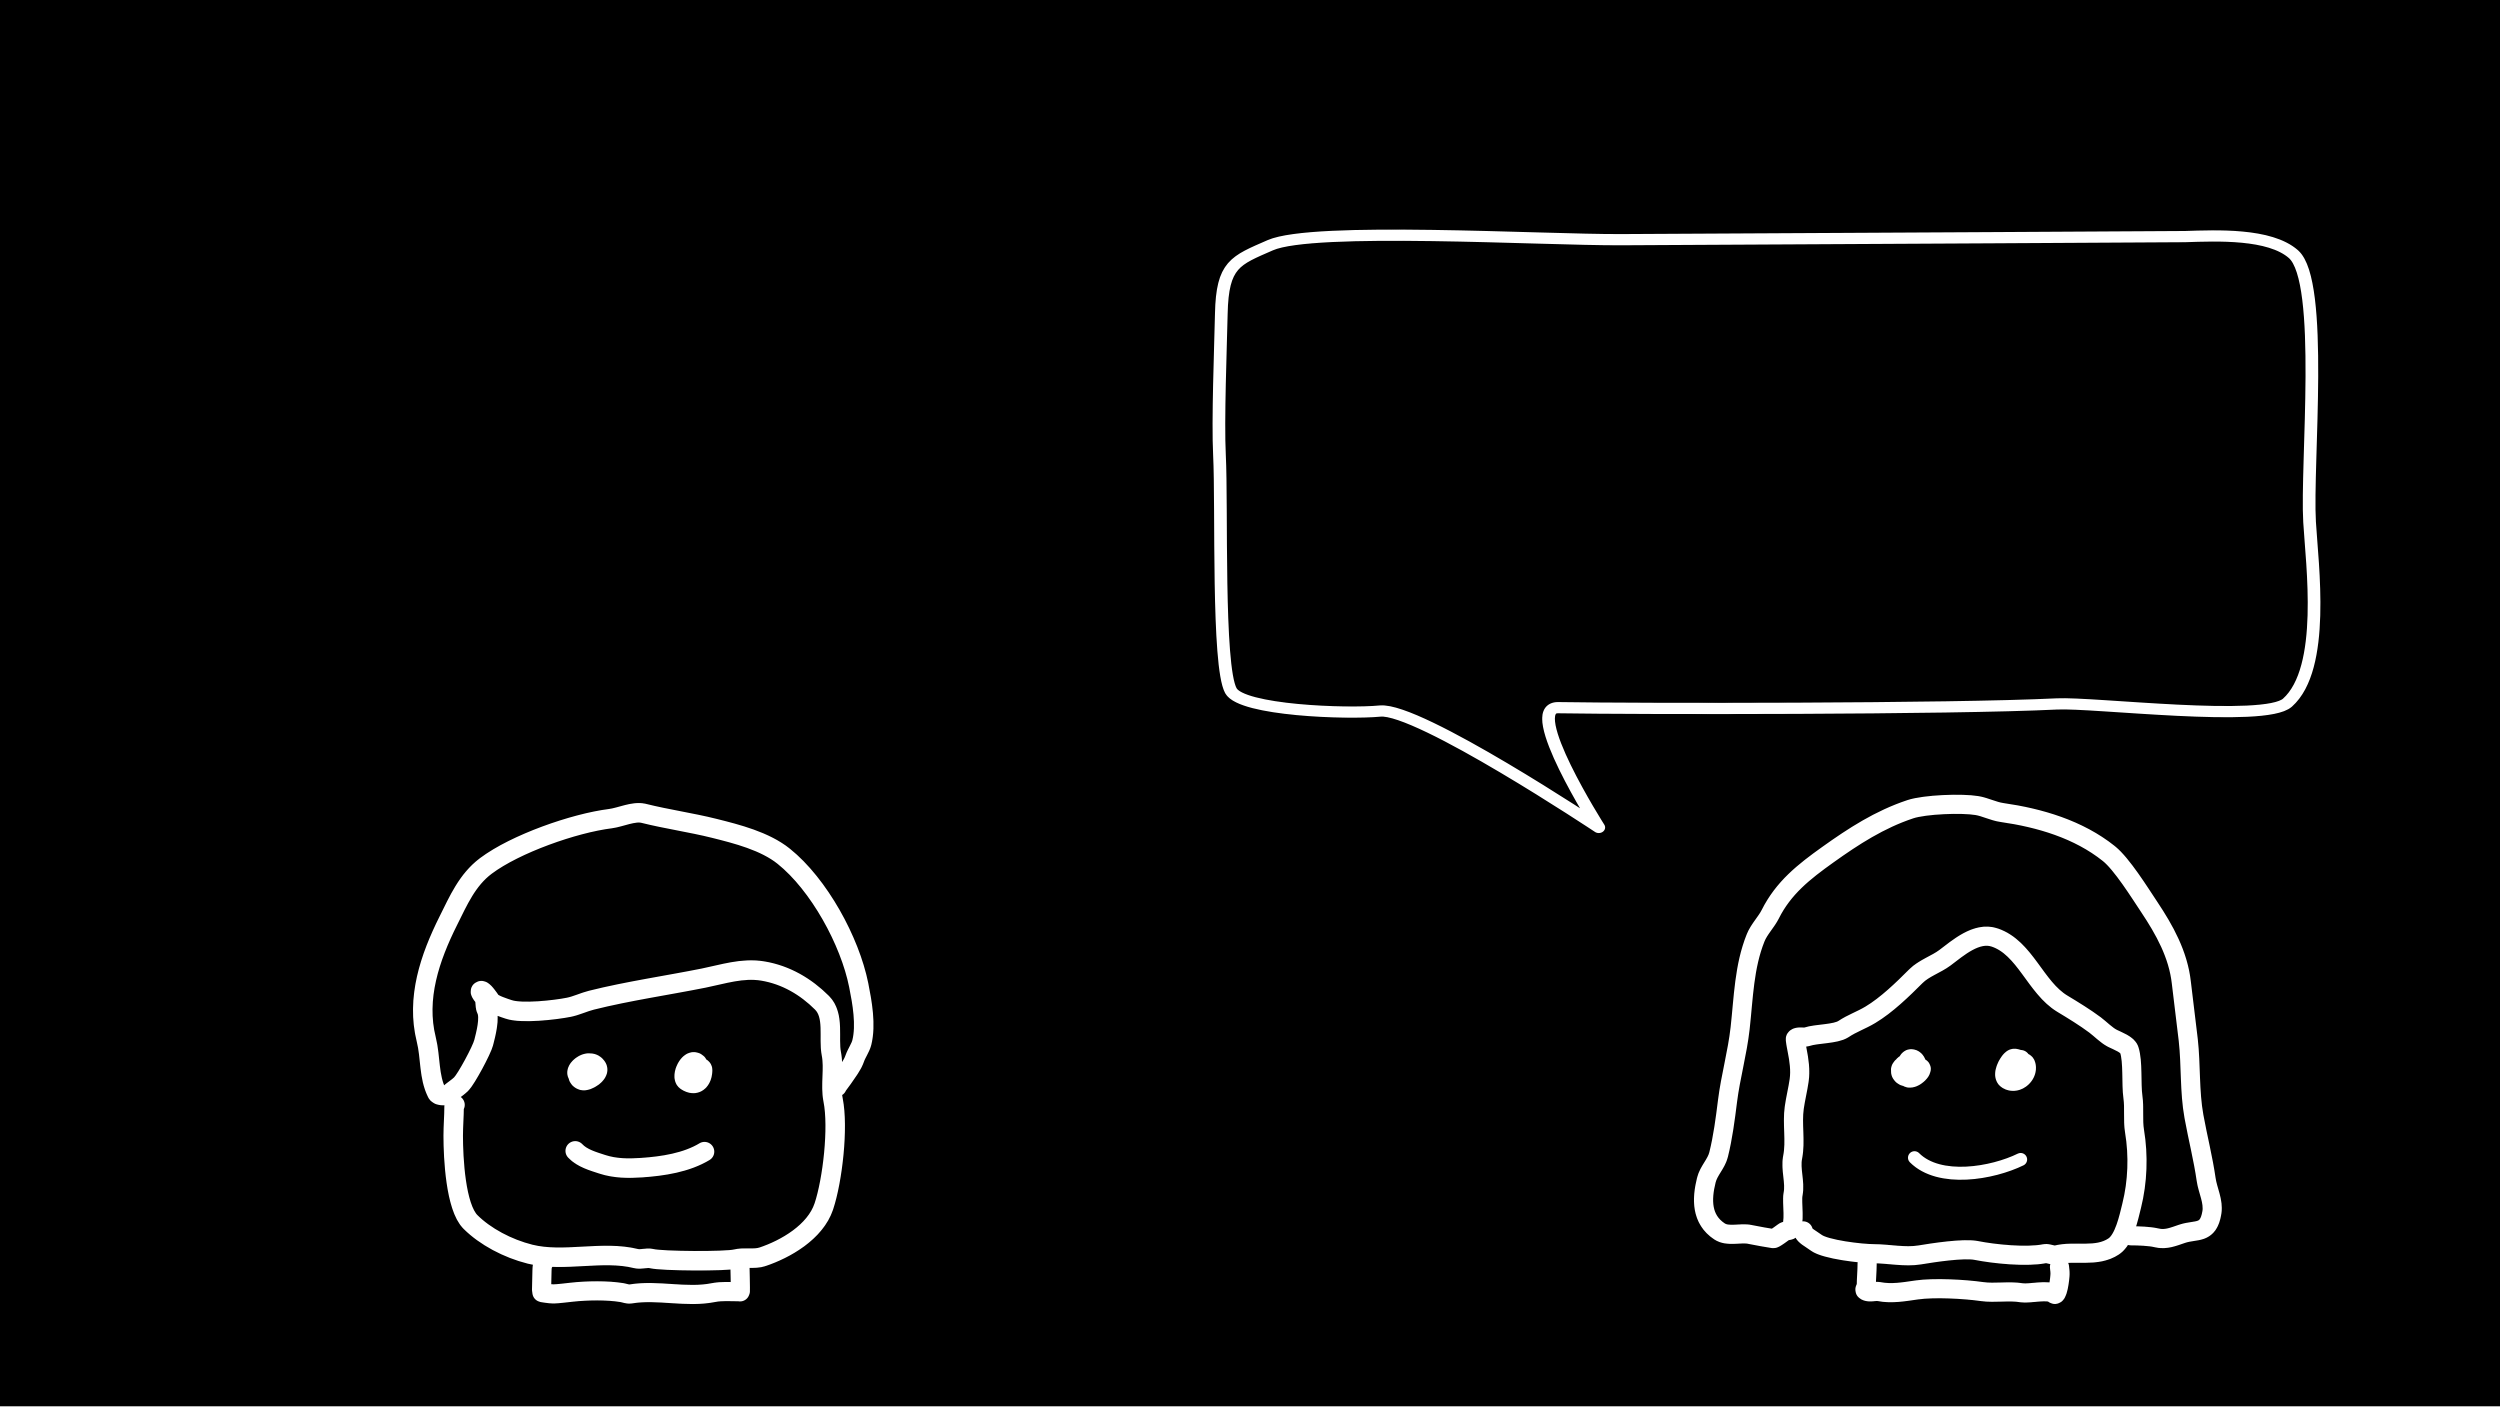
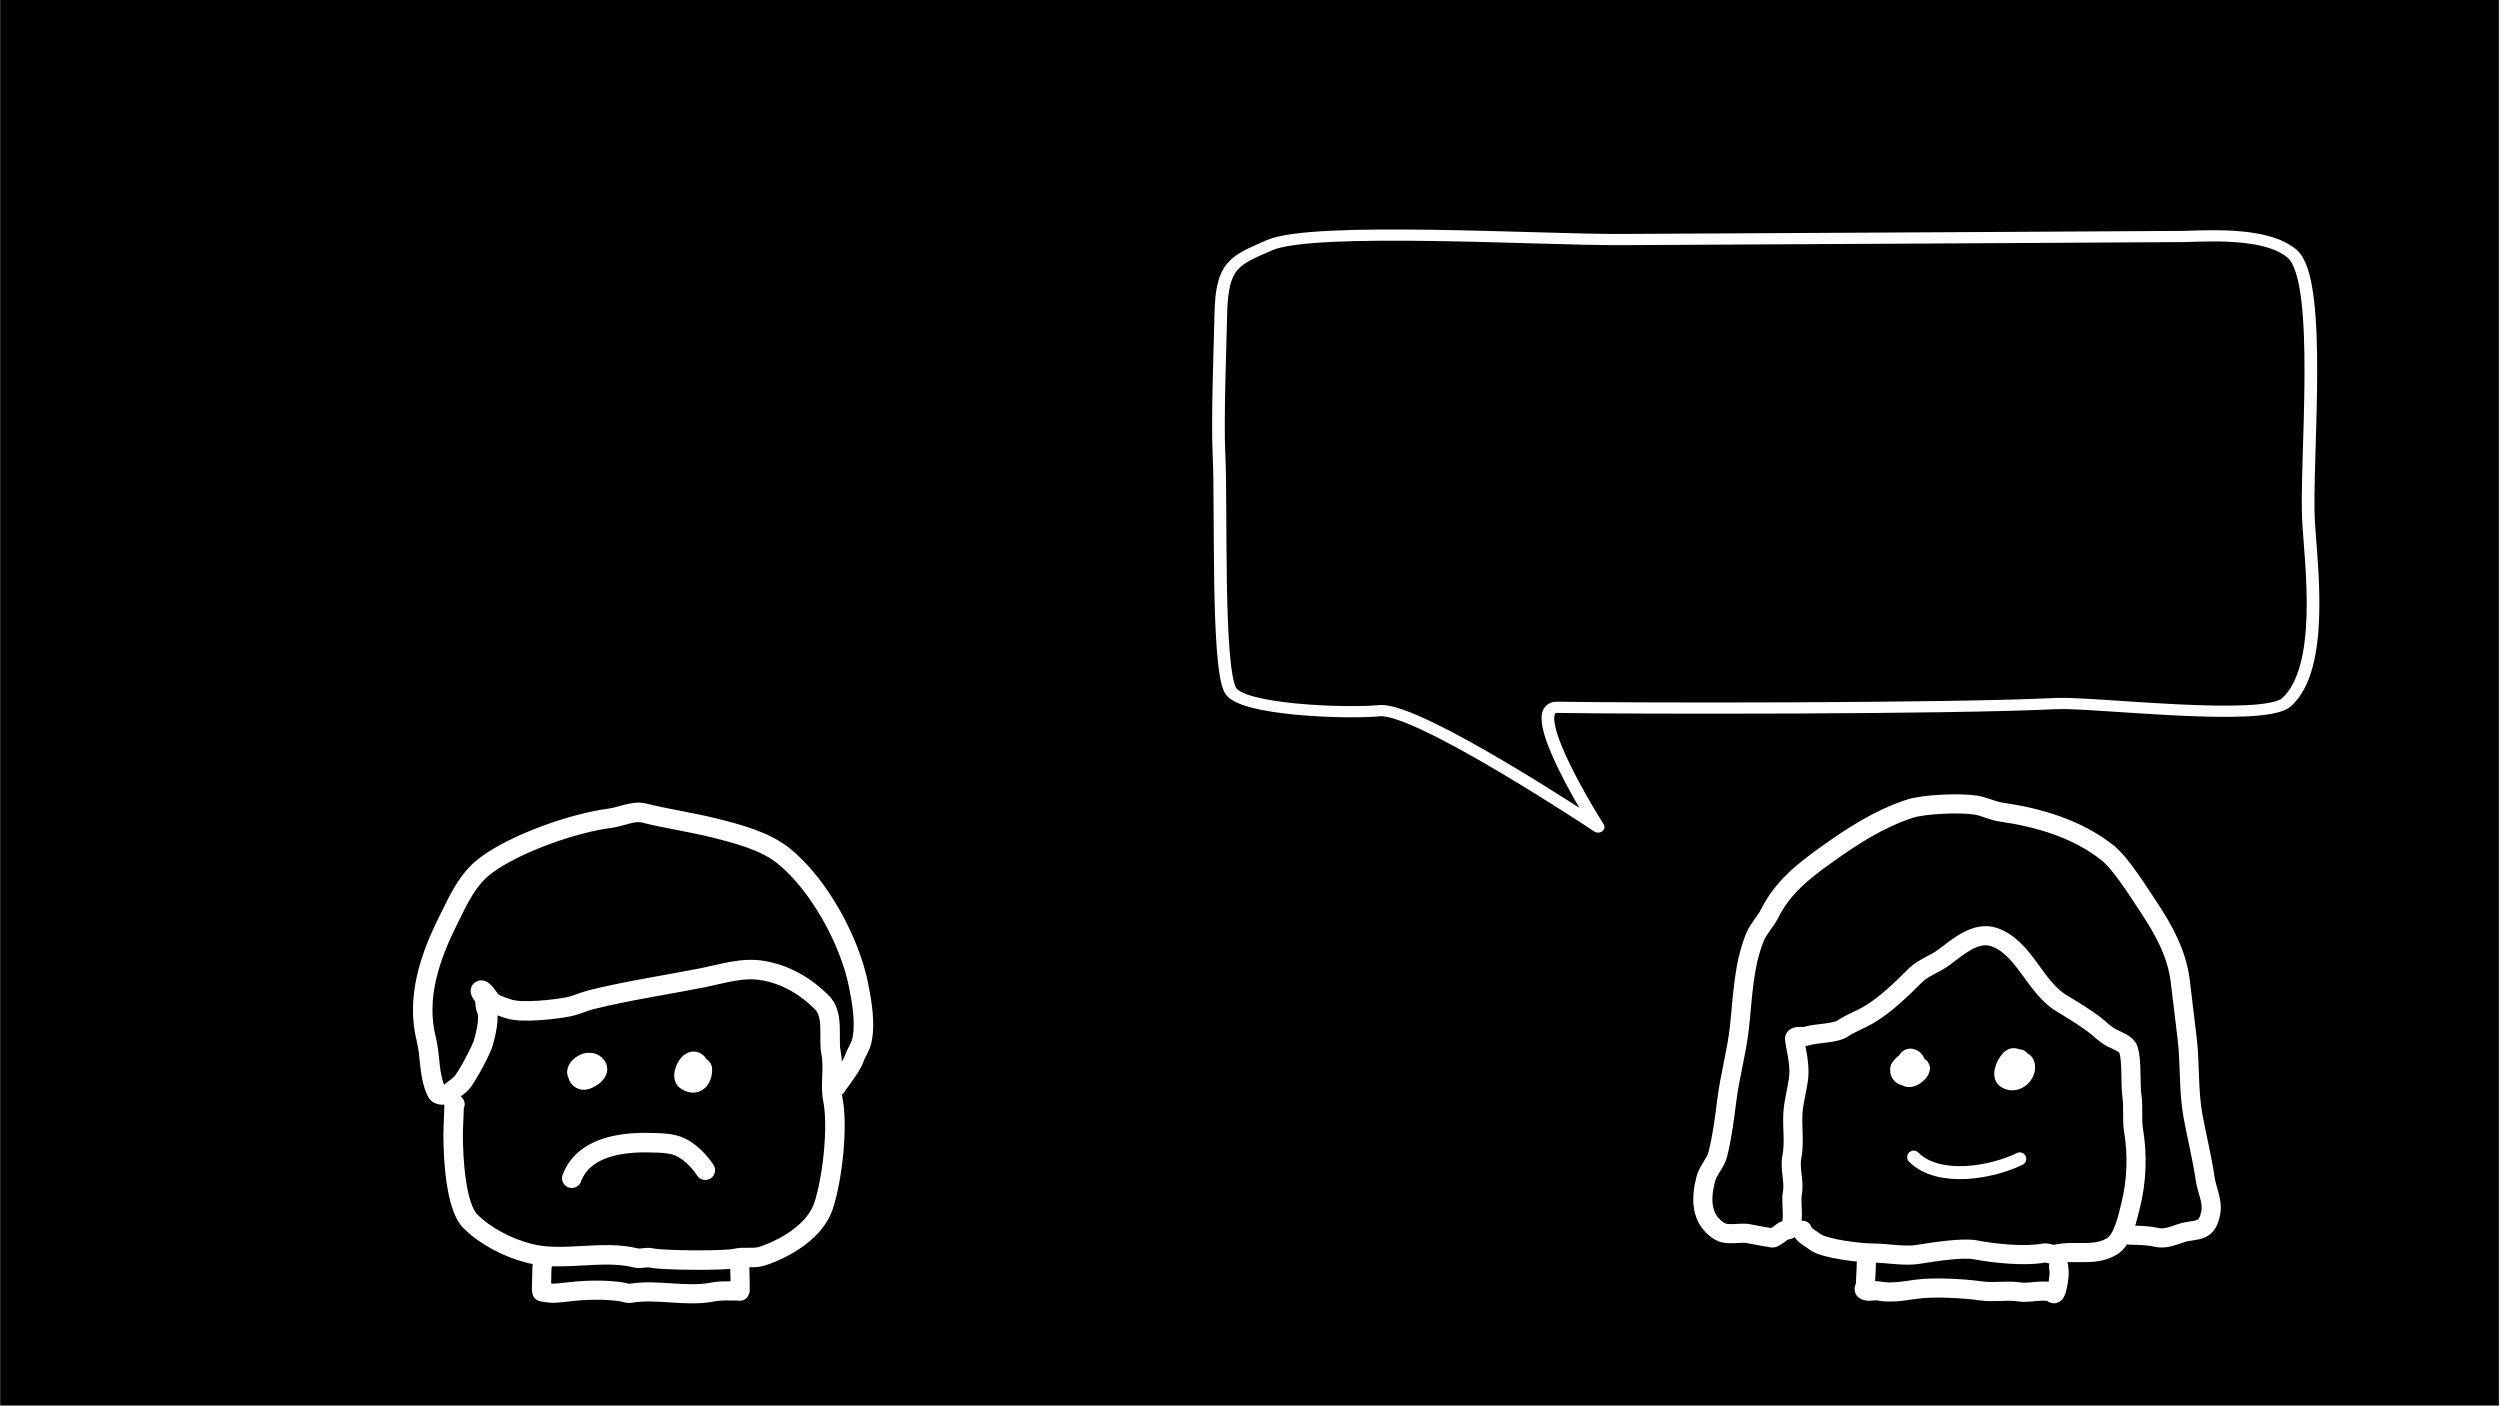
- <svg xmlns="http://www.w3.org/2000/svg" width="100%" height="100%" viewBox="0 0 1920 1080" version="1.1" xml:space="preserve" style="fill-rule:evenodd;clip-rule:evenodd;stroke-linejoin:round;stroke-miterlimit:1.414;">
-   <g transform="matrix(1,0,0,1,-8080,-2360)">
-     <g id="talking-legos-r-talks" transform="matrix(1,0,0,1,4140,2360)">
+ <svg xmlns="http://www.w3.org/2000/svg" width="100%" height="100%" viewBox="0 0 1921 1080" version="1.1" xml:space="preserve" style="fill-rule:evenodd;clip-rule:evenodd;stroke-linejoin:round;stroke-miterlimit:1.414;">
+   <g transform="matrix(1,0,0,1,-8088,-2360)">
+     <g id="talking-legos-r-talks" transform="matrix(1,0,0,1,4148.13,2360)">
      <rect x="3940" y="0" width="1920" height="1080" />
      <g transform="matrix(0.720227,0,0,0.720227,4173.15,298.176)">
        <g>
          <path d="M256.121,932.312C255.001,931.192 254.237,937.946 254.237,940.319C254.237,947.551 253.766,954.092 253.766,961.044C253.766,962.154 254.237,964.341 254.237,964.341C254.237,964.341 262.374,965.754 266.484,965.754C270.329,965.754 281.873,964.358 286.267,963.87C301.945,962.128 323.929,961.747 339.493,964.341C342.649,964.867 345.571,966.311 348.913,965.754C377.592,960.975 408.081,970.124 436.995,964.341C445.863,962.568 455.529,963.399 464.314,963.399C464.785,963.399 465.394,963.732 465.727,963.399C465.976,963.15 465.256,931.451 465.256,934.667" style="fill:none;stroke:white;stroke-width:20.44px;stroke-linecap:round;stroke-miterlimit:1.5;stroke-dasharray:0,1.02,0,0;" />
          <path d="M161.445,764.156C160.518,764.156 160.503,765.052 160.503,766.04C160.503,776.186 159.561,786.331 159.561,797.128C159.561,820.932 162.128,873.174 177.931,888.977C193.556,904.602 217.65,917.395 241.519,923.362C277.33,932.315 318.615,919.085 354.565,928.072C359.917,929.41 365.89,926.782 371.051,928.072C382.066,930.826 450.235,931.239 461.017,928.543C469.964,926.307 480.627,929.072 489.278,926.188C513.788,918.018 545.616,899.896 554.751,872.492C564.099,844.446 570.506,788.294 564.642,758.975C561.45,743.012 565.951,725.483 562.758,709.517C559.492,693.184 566.377,668.859 552.867,655.349C535.573,638.056 514.283,625.524 489.749,621.435C467.906,617.795 447.219,624.854 426.632,628.972C387.215,636.855 346.071,642.753 306.992,652.523C298.921,654.541 290.891,658.475 282.97,660.059C268.109,663.032 232.754,667.029 218.91,662.415C214.488,660.94 201.998,657.065 199.598,653.465C198.451,651.744 191.042,640.354 188.765,642.632C187.444,643.952 191.984,648.598 192.533,649.697C194.396,653.423 193.009,658.657 194.888,662.415C199.242,671.122 194.085,689.649 192.062,697.741C190.055,705.768 173.464,736.593 168.04,742.018C164.464,745.594 158.359,749.343 155.793,751.909C152.858,754.844 144.079,755.33 142.133,751.438C133.276,733.724 135.668,713.801 130.829,694.444C119.86,650.568 134.58,607.339 154.38,567.739C165.084,546.33 174.48,524.284 194.417,509.332C225.738,485.841 288.305,463.8 327.246,458.932C337.655,457.631 352.088,450.658 362.573,453.28C387.645,459.548 413.004,463.061 437.937,469.295C462.108,475.337 491.799,482.898 511.888,498.969C549.568,529.114 582.557,589.486 591.962,636.508C595.645,654.926 599.966,678.913 595.259,697.741C593.845,703.398 589.536,709.259 587.722,714.698C585.249,722.12 579.207,729.592 575.005,735.894C572.968,738.95 567.261,745.925 568.881,744.844" style="fill:none;stroke:white;stroke-width:20.83px;stroke-linecap:round;stroke-miterlimit:1.5;stroke-dasharray:0,1.04,0,0;" />
          <path d="M299.926,726.474C299.926,713.934 285.007,734.218 297.1,738.25C302.551,740.066 317.101,730.762 313.115,724.119C308.073,715.715 296.531,719.386 298.513,729.3C299.911,736.289 311.037,730.683 309.818,724.59C307.641,713.705 292.765,722.245 291.448,728.829C290.093,735.603 302.569,734.46 306.05,733.068" style="fill:none;stroke:white;stroke-width:20.44px;stroke-linecap:round;stroke-miterlimit:1.5;stroke-dasharray:0,1.02,0,0;" />
          <path d="M420.038,719.88C411.691,711.533 401.007,734.198 407.791,738.721C419.017,746.204 425.69,737.441 425.69,726.945C425.69,724.071 422.242,723.87 420.509,723.177C412.522,719.982 411.718,733.015 420.038,730.242C422.292,729.491 412.501,723.068 412.501,731.655" style="fill:none;stroke:white;stroke-width:20.44px;stroke-linecap:round;stroke-miterlimit:1.5;stroke-dasharray:0,1.02,0,0;" />
        </g>
-         <g transform="matrix(1.38845,0,0,1.38845,-323.713,-414.003)">
-           <path d="M441.773,883.882C446.94,889.479 455.618,891.92 462.617,894.204C472.3,897.363 482.54,897.466 492.638,896.771C509.068,895.64 527.124,892.973 541.44,884.257" style="fill:none;stroke:white;stroke-width:15px;stroke-linecap:round;stroke-miterlimit:1.5;stroke-dasharray:0,0.75,0,0;" />
+         <g transform="matrix(1.38845,0,0,1.38845,-323.713,-3690.75)">
+           <path d="M496.148,3230.51L496.71,3230.51L497.27,3230.52L497.829,3230.53L498.383,3230.53L498.934,3230.55L499.476,3230.56L500.188,3230.58L500.899,3230.59L502.359,3230.62L503.105,3230.64L503.859,3230.66L504.621,3230.68L505.01,3230.69L505.401,3230.7L505.792,3230.72L506.179,3230.73L506.574,3230.75L506.973,3230.76L507.368,3230.78L507.77,3230.8L508.172,3230.82L508.575,3230.85L508.983,3230.87L509.389,3230.9L509.797,3230.93L510.209,3230.96L510.624,3230.99L511.035,3231.03L511.449,3231.07L511.867,3231.11L512.284,3231.15L512.704,3231.2L513.123,3231.25L513.546,3231.3L513.971,3231.35L514.395,3231.41L514.82,3231.47L515.239,3231.54L515.457,3231.58L515.674,3231.61L515.893,3231.65L516.1,3231.68L516.314,3231.72L516.539,3231.76L516.754,3231.8L516.96,3231.84L517.176,3231.89L517.397,3231.93L517.609,3231.97L517.823,3232.02L518.046,3232.07L518.26,3232.12L518.47,3232.16L518.696,3232.22L518.912,3232.27L519.124,3232.32L519.345,3232.38L519.564,3232.43L519.778,3232.49L519.995,3232.54L520.218,3232.61L520.434,3232.67L520.651,3232.73L520.866,3232.79L521.082,3232.86L521.306,3232.92L521.524,3232.99L521.737,3233.06L521.959,3233.13L522.182,3233.2L522.398,3233.28L522.606,3233.35L522.828,3233.43L523.054,3233.51L523.27,3233.59L523.48,3233.67L523.695,3233.75L523.919,3233.84L524.143,3233.93L524.361,3234.02L524.573,3234.11L524.785,3234.19L525.001,3234.29L525.227,3234.39L525.447,3234.49L525.649,3234.58L525.874,3234.68L526.109,3234.8L526.332,3234.9L526.556,3235.01L526.779,3235.12L527.001,3235.24L527.222,3235.35L527.434,3235.46L527.66,3235.58L527.879,3235.7L528.095,3235.82L528.318,3235.94L528.526,3236.06L528.74,3236.18L528.956,3236.31L529.174,3236.43L529.384,3236.56L529.59,3236.68L529.806,3236.81L530.025,3236.95L530.229,3237.08L530.428,3237.2L530.646,3237.34L530.857,3237.48L531.054,3237.61L531.256,3237.74L531.467,3237.88L531.673,3238.02L531.873,3238.16L532.071,3238.3L532.275,3238.44L532.479,3238.59L532.68,3238.73L532.877,3238.87L533.07,3239.01L533.271,3239.16L533.472,3239.31L533.662,3239.46L533.856,3239.6L534.05,3239.75L534.245,3239.9L534.442,3240.06L534.63,3240.21L534.821,3240.36L535.013,3240.51L535.204,3240.67L535.39,3240.82L535.575,3240.98L535.765,3241.14L535.954,3241.29L536.137,3241.45L536.321,3241.61L536.506,3241.77L536.69,3241.93L536.872,3242.09L537.055,3242.25L537.237,3242.42L537.415,3242.58L537.592,3242.74L537.77,3242.9L537.955,3243.07L538.133,3243.24L538.305,3243.4L538.473,3243.56L538.651,3243.73L538.835,3243.91L539.004,3244.07L539.17,3244.24L539.342,3244.41L539.521,3244.58L539.693,3244.76L539.851,3244.92L540.02,3245.09L540.196,3245.27L540.363,3245.44L540.523,3245.61L540.69,3245.78L540.86,3245.96L541.019,3246.13L541.183,3246.31L541.346,3246.48L541.503,3246.65L541.671,3246.84L541.836,3247.02L542.143,3247.36L542.459,3247.72L542.771,3248.08L543.078,3248.43L543.383,3248.79L543.686,3249.16L543.985,3249.52L544.279,3249.88L544.569,3250.24L544.858,3250.61L545.147,3250.97L545.429,3251.34L545.704,3251.7L545.983,3252.07L546.257,3252.44L546.521,3252.8L546.789,3253.18L547.052,3253.55L547.31,3253.91L547.566,3254.28L547.82,3254.66L548.057,3255.01L548.346,3255.47L548.6,3255.96L548.817,3256.46L548.998,3256.98L549.14,3257.51L549.244,3258.05L549.307,3258.59L549.331,3259.14L549.315,3259.68L549.259,3260.23L549.164,3260.77L549.029,3261.3L548.856,3261.82L548.645,3262.33L548.398,3262.82L548.116,3263.28L547.8,3263.73L547.453,3264.16L547.075,3264.55L546.67,3264.92L546.239,3265.26L545.784,3265.57L545.308,3265.84L544.814,3266.07L544.304,3266.27L543.78,3266.43L543.246,3266.56L542.705,3266.64L542.159,3266.68L541.611,3266.69L541.064,3266.65L540.522,3266.58L539.986,3266.46L539.46,3266.31L538.947,3266.11L538.45,3265.89L537.97,3265.62L537.511,3265.32L537.075,3264.99L536.665,3264.63L536.281,3264.24L535.928,3263.82L535.606,3263.37L535.401,3263.07L535.205,3262.78L535.004,3262.49L534.799,3262.2L534.594,3261.91L534.386,3261.62L534.169,3261.33L533.957,3261.04L533.742,3260.75L533.518,3260.46L533.296,3260.17L533.074,3259.89L532.847,3259.6L532.615,3259.31L532.382,3259.03L532.149,3258.74L531.913,3258.46L531.674,3258.18L531.432,3257.9L531.191,3257.62L530.945,3257.34L530.689,3257.06L530.571,3256.93L530.452,3256.8L530.322,3256.66L530.198,3256.52L530.072,3256.39L529.941,3256.25L529.82,3256.12L529.693,3255.99L529.56,3255.85L529.432,3255.72L529.312,3255.59L529.182,3255.46L529.041,3255.32L528.914,3255.19L528.792,3255.07L528.66,3254.94L528.523,3254.81L528.388,3254.67L528.267,3254.56L528.136,3254.43L527.997,3254.3L527.86,3254.17L527.729,3254.05L527.602,3253.93L527.467,3253.81L527.332,3253.68L527.195,3253.56L527.061,3253.44L526.927,3253.32L526.793,3253.2L526.658,3253.08L526.523,3252.97L526.387,3252.85L526.248,3252.73L526.115,3252.62L525.981,3252.51L525.841,3252.39L525.701,3252.28L525.566,3252.17L525.431,3252.06L525.293,3251.95L525.151,3251.84L525.019,3251.73L524.882,3251.62L524.743,3251.52L524.604,3251.41L524.461,3251.3L524.327,3251.2L524.192,3251.1L524.047,3251L523.907,3250.9L523.77,3250.8L523.635,3250.7L523.498,3250.61L523.355,3250.51L523.214,3250.41L523.077,3250.32L522.944,3250.23L522.801,3250.13L522.653,3250.04L522.52,3249.95L522.39,3249.87L522.241,3249.77L522.098,3249.68L521.968,3249.6L521.833,3249.52L521.688,3249.43L521.548,3249.35L521.413,3249.27L521.277,3249.19L521.137,3249.11L520.991,3249.03L520.86,3248.96L520.719,3248.88L520.583,3248.81L520.451,3248.74L520.305,3248.66L520.169,3248.59L520.032,3248.52L519.896,3248.45L519.759,3248.39L519.622,3248.32L519.495,3248.26L519.358,3248.2L519.229,3248.14L519.116,3248.09L519.009,3248.04L518.89,3247.99L518.766,3247.93L518.642,3247.88L518.522,3247.84L518.408,3247.79L518.292,3247.74L518.167,3247.7L518.035,3247.65L517.909,3247.6L517.792,3247.56L517.669,3247.51L517.532,3247.47L517.403,3247.42L517.279,3247.38L517.152,3247.34L517.018,3247.3L516.887,3247.26L516.762,3247.22L516.626,3247.18L516.49,3247.14L516.354,3247.1L516.217,3247.06L516.086,3247.03L515.949,3246.99L515.809,3246.95L515.67,3246.92L515.535,3246.88L515.391,3246.85L515.249,3246.82L515.115,3246.78L514.967,3246.75L514.821,3246.72L514.684,3246.69L514.537,3246.66L514.387,3246.62L514.246,3246.6L514.099,3246.57L513.942,3246.54L513.795,3246.51L513.655,3246.48L513.504,3246.46L513.347,3246.43L513.2,3246.41L513.05,3246.38L512.901,3246.36L512.587,3246.31L512.275,3246.26L511.962,3246.22L511.649,3246.18L511.331,3246.14L511.009,3246.1L510.687,3246.07L510.361,3246.03L510.035,3246L509.704,3245.97L509.37,3245.94L509.039,3245.91L508.705,3245.89L508.367,3245.86L508.025,3245.84L507.687,3245.82L507.343,3245.8L506.998,3245.78L506.653,3245.77L506.303,3245.75L505.956,3245.74L505.605,3245.72L505.249,3245.71L504.896,3245.7L504.544,3245.68L504.19,3245.67L503.472,3245.65L502.752,3245.64L502.028,3245.62L500.571,3245.59L499.837,3245.57L499.114,3245.55L498.605,3245.54L498.101,3245.53L497.597,3245.52L497.094,3245.52L496.584,3245.51L496.076,3245.51L495.567,3245.51L495.057,3245.51L494.542,3245.51L494.028,3245.51L493.512,3245.52L492.996,3245.53L492.479,3245.54L491.96,3245.55L491.44,3245.57L490.921,3245.58L490.402,3245.6L489.878,3245.62L489.355,3245.65L488.836,3245.67L488.313,3245.7L487.79,3245.73L487.267,3245.76L486.742,3245.8L486.219,3245.84L485.697,3245.88L485.175,3245.92L484.652,3245.97L484.13,3246.02L483.606,3246.07L483.083,3246.12L482.826,3246.15L482.562,3246.18L482.308,3246.21L482.048,3246.24L481.784,3246.27L481.525,3246.3L481.266,3246.34L481.007,3246.37L480.748,3246.4L480.488,3246.44L480.23,3246.47L479.971,3246.51L479.712,3246.54L479.459,3246.58L479.2,3246.62L478.942,3246.66L478.688,3246.7L478.425,3246.74L478.172,3246.78L477.92,3246.82L477.664,3246.86L477.406,3246.91L477.148,3246.95L476.896,3247L476.645,3247.04L476.392,3247.09L476.136,3247.14L475.886,3247.18L475.635,3247.23L475.381,3247.28L475.13,3247.33L474.881,3247.38L474.626,3247.44L474.376,3247.49L474.133,3247.54L473.881,3247.6L473.631,3247.65L473.387,3247.71L473.137,3247.76L472.89,3247.82L472.647,3247.88L472.397,3247.94L472.151,3248L471.911,3248.06L471.67,3248.12L471.425,3248.19L471.179,3248.25L470.939,3248.32L470.699,3248.38L470.458,3248.45L470.218,3248.51L469.98,3248.58L469.743,3248.65L469.504,3248.72L469.265,3248.79L469.029,3248.86L468.793,3248.93L468.559,3249.01L468.327,3249.08L468.091,3249.15L467.855,3249.23L467.627,3249.31L467.399,3249.38L467.169,3249.46L466.937,3249.54L466.709,3249.62L466.481,3249.7L466.252,3249.78L466.028,3249.87L465.803,3249.95L465.577,3250.03L465.353,3250.12L465.133,3250.2L464.911,3250.29L464.688,3250.38L464.473,3250.47L464.253,3250.56L464.032,3250.65L463.817,3250.74L463.601,3250.83L463.383,3250.93L463.169,3251.02L462.956,3251.12L462.744,3251.21L462.535,3251.31L462.321,3251.41L462.111,3251.5L461.909,3251.6L461.697,3251.7L461.489,3251.81L461.286,3251.91L461.079,3252.01L460.881,3252.11L460.677,3252.22L460.473,3252.33L460.274,3252.43L460.075,3252.54L459.877,3252.65L459.677,3252.76L459.481,3252.87L459.294,3252.98L459.096,3253.09L458.902,3253.2L458.713,3253.32L458.522,3253.43L458.335,3253.55L458.142,3253.67L457.952,3253.79L457.772,3253.9L457.588,3254.02L457.402,3254.14L457.224,3254.26L457.04,3254.39L456.856,3254.51L456.677,3254.64L456.498,3254.76L456.325,3254.89L456.149,3255.01L455.974,3255.14L455.799,3255.27L455.629,3255.4L455.46,3255.53L455.286,3255.66L455.119,3255.8L454.956,3255.93L454.787,3256.06L454.62,3256.2L454.453,3256.34L454.293,3256.48L454.137,3256.61L453.97,3256.76L453.808,3256.9L453.655,3257.04L453.498,3257.18L453.339,3257.33L453.184,3257.47L453.037,3257.61L452.884,3257.76L452.727,3257.91L452.582,3258.06L452.432,3258.21L452.278,3258.37L452.138,3258.51L451.996,3258.66L451.85,3258.82L451.704,3258.98L451.564,3259.13L451.425,3259.29L451.28,3259.45L451.147,3259.61L451.013,3259.76L450.872,3259.93L450.736,3260.1L450.607,3260.26L450.477,3260.42L450.344,3260.59L450.211,3260.76L450.084,3260.93L449.958,3261.1L449.833,3261.27L449.705,3261.45L449.583,3261.62L449.461,3261.79L449.336,3261.97L449.217,3262.15L449.098,3262.33L448.98,3262.51L448.863,3262.69L448.748,3262.88L448.635,3263.06L448.521,3263.25L448.408,3263.44L448.298,3263.62L448.189,3263.82L448.079,3264.01L447.972,3264.2L447.869,3264.39L447.763,3264.59L447.659,3264.79L447.557,3264.99L447.454,3265.2L447.357,3265.39L447.258,3265.6L447.161,3265.81L447.065,3266.01L446.969,3266.23L446.877,3266.43L446.783,3266.65L446.694,3266.86L446.606,3267.08L446.516,3267.3L446.427,3267.52L446.342,3267.74L446.248,3267.99L446.036,3268.49L445.787,3268.98L445.504,3269.45L445.187,3269.9L444.838,3270.32L444.459,3270.72L444.053,3271.09L443.62,3271.42L443.165,3271.72L442.688,3271.99L442.193,3272.23L441.682,3272.43L441.158,3272.59L440.624,3272.71L440.082,3272.79L439.536,3272.83L438.988,3272.84L438.442,3272.8L437.899,3272.72L437.364,3272.6L436.839,3272.45L436.326,3272.25L435.829,3272.02L435.351,3271.76L434.893,3271.46L434.458,3271.12L434.048,3270.76L433.666,3270.37L433.314,3269.95L432.994,3269.5L432.706,3269.04L432.454,3268.55L432.238,3268.05L432.059,3267.53L431.918,3267L431.816,3266.46L431.754,3265.92L431.732,3265.37L431.75,3264.82L431.808,3264.28L431.905,3263.74L432.041,3263.21L432.216,3262.69L432.332,3262.38L432.461,3262.05L432.591,3261.72L432.722,3261.4L432.858,3261.07L432.997,3260.74L433.135,3260.42L433.278,3260.1L433.421,3259.78L433.566,3259.47L433.716,3259.15L433.866,3258.84L434.021,3258.52L434.175,3258.22L434.332,3257.91L434.491,3257.61L434.65,3257.3L434.817,3257L434.983,3256.7L435.149,3256.4L435.319,3256.11L435.491,3255.81L435.664,3255.52L435.839,3255.23L436.018,3254.94L436.198,3254.66L436.38,3254.37L436.564,3254.09L436.75,3253.81L436.939,3253.53L437.125,3253.26L437.316,3252.98L437.512,3252.71L437.704,3252.44L437.902,3252.17L438.102,3251.91L438.304,3251.64L438.504,3251.38L438.705,3251.12L438.913,3250.86L439.124,3250.6L439.332,3250.35L439.537,3250.11L439.752,3249.85L439.971,3249.6L440.182,3249.36L440.4,3249.11L440.621,3248.87L440.839,3248.63L441.058,3248.4L441.283,3248.16L441.516,3247.92L441.736,3247.69L441.962,3247.46L442.197,3247.23L442.422,3247.01L442.653,3246.78L442.893,3246.56L443.127,3246.34L443.361,3246.12L443.598,3245.91L443.842,3245.69L444.081,3245.48L444.315,3245.27L444.563,3245.06L444.811,3244.85L445.053,3244.65L445.298,3244.45L445.543,3244.25L445.795,3244.05L446.048,3243.85L446.294,3243.66L446.548,3243.46L446.804,3243.27L447.058,3243.08L447.312,3242.89L447.569,3242.71L447.83,3242.52L448.088,3242.34L448.348,3242.16L448.605,3241.98L448.864,3241.81L449.131,3241.63L449.392,3241.46L449.658,3241.29L449.928,3241.11L450.193,3240.95L450.455,3240.78L450.725,3240.62L450.993,3240.46L451.265,3240.3L451.536,3240.14L451.802,3239.98L452.081,3239.82L452.355,3239.67L452.625,3239.52L452.901,3239.37L453.176,3239.22L453.453,3239.07L453.728,3238.93L454.003,3238.78L454.286,3238.64L454.563,3238.5L454.845,3238.36L455.124,3238.22L455.4,3238.09L455.687,3237.95L455.969,3237.82L456.248,3237.69L456.535,3237.56L456.819,3237.43L457.103,3237.3L457.389,3237.18L457.672,3237.05L457.959,3236.93L458.247,3236.81L458.532,3236.69L458.818,3236.57L459.111,3236.45L459.399,3236.34L459.686,3236.23L459.979,3236.11L460.268,3236L460.559,3235.89L460.849,3235.79L461.144,3235.68L461.433,3235.58L461.725,3235.47L462.019,3235.37L462.309,3235.27L462.603,3235.17L462.9,3235.07L463.198,3234.97L463.49,3234.88L463.782,3234.78L464.079,3234.69L464.375,3234.6L464.672,3234.51L464.968,3234.42L465.263,3234.33L465.559,3234.24L465.857,3234.16L466.156,3234.07L466.453,3233.99L466.75,3233.91L467.051,3233.83L467.351,3233.75L467.646,3233.67L467.943,3233.59L468.245,3233.52L468.549,3233.44L468.848,3233.37L469.142,3233.3L469.446,3233.22L469.745,3233.15L470.043,3233.09L470.348,3233.02L470.647,3232.95L470.944,3232.88L471.251,3232.82L471.553,3232.76L471.849,3232.69L472.151,3232.63L472.454,3232.57L472.752,3232.51L473.055,3232.45L473.359,3232.39L473.658,3232.34L473.961,3232.28L474.265,3232.23L474.569,3232.18L474.868,3232.12L475.167,3232.07L475.468,3232.02L475.773,3231.97L476.078,3231.92L476.374,3231.88L476.678,3231.83L476.98,3231.78L477.28,3231.74L477.586,3231.7L477.887,3231.65L478.187,3231.61L478.49,3231.57L478.791,3231.53L479.092,3231.49L479.393,3231.45L479.694,3231.41L479.996,3231.38L480.294,3231.34L480.594,3231.31L480.901,3231.27L481.198,3231.24L481.501,3231.21L482.101,3231.14L482.7,3231.09L483.298,3231.03L483.896,3230.98L484.494,3230.93L485.092,3230.88L485.686,3230.84L486.279,3230.8L486.873,3230.76L487.464,3230.72L488.054,3230.69L488.646,3230.66L489.232,3230.64L489.816,3230.61L490.403,3230.59L490.987,3230.57L491.567,3230.56L492.146,3230.54L492.724,3230.53L493.3,3230.52L493.873,3230.51L494.445,3230.51L495.012,3230.51L495.581,3230.51L496.148,3230.51Z" style="fill:white;" />
        </g>
      </g>
      <g transform="matrix(0.720227,0,0,0.720227,4368.16,294.81)">
        <g>
          <path d="M1396.49,938.394C1396.49,946.144 1395.62,954.35 1395.62,961.831C1395.62,962.853 1393.47,965.76 1394.32,966.605C1397.57,969.855 1404.99,967.09 1409.07,967.907C1422.48,970.589 1436.13,968.073 1449.44,966.171C1468.11,963.504 1500.35,965.261 1518.88,967.907C1532.77,969.892 1547.48,966.887 1561.42,969.21C1569.44,970.547 1590.36,965.171 1595.7,970.512C1599.62,974.428 1602.22,953.866 1602.22,948.376C1602.22,945.436 1601.22,940.439 1601.78,940.998" style="fill:none;stroke:white;stroke-width:20.44px;stroke-linecap:round;stroke-miterlimit:1.5;stroke-dasharray:0,1.02,0,0;" />
          <path d="M1328.35,903.238C1328.35,907.795 1336.43,911.474 1342.24,915.825C1351.88,923.058 1390.51,927.543 1403.43,927.543C1419.11,927.543 1436.85,931.45 1452.48,928.845C1466.65,926.483 1499.51,921.412 1512.81,924.071C1532.01,927.911 1566.59,931.37 1585.72,927.543C1590.07,926.674 1594.15,929.885 1598.31,928.845C1618.36,923.833 1641.02,932.056 1659.51,919.731C1670.69,912.276 1675.42,889.08 1678.6,876.328C1684.95,850.947 1685.98,822.951 1681.64,796.902C1679.66,785.006 1681.62,772.408 1679.91,760.444C1677.9,746.401 1680.22,722.764 1676,710.097C1674.08,704.332 1663.96,700.824 1658.2,697.944C1651.72,694.702 1645.36,687.982 1639.54,683.622C1629.28,675.924 1615.8,667.641 1604.82,661.052C1575.88,643.691 1565.03,601.203 1532.34,590.306C1513.1,583.894 1493.33,601.551 1479.39,612.008C1470.17,618.918 1456.95,623.162 1448.57,631.539C1434.28,645.833 1417.36,662.333 1399.96,672.771C1390.09,678.692 1380.54,681.809 1371.31,687.962C1362.92,693.557 1342.73,692.716 1332.25,696.208C1328.75,697.375 1322.86,695.185 1320.1,697.944C1319.43,698.615 1321.4,708.349 1321.84,710.531C1323.91,720.888 1325.55,731.841 1324.01,742.649C1322.61,752.403 1320.19,761.946 1318.8,771.729C1316.32,789.045 1320.5,807.511 1317.06,824.68C1314.48,837.61 1320.09,851.195 1317.5,864.176C1315.75,872.909 1320.5,895.895 1314.02,902.37C1313.55,902.847 1309.77,902.89 1307.95,904.106C1304.97,906.09 1299.81,910.436 1296.66,911.484C1296.23,911.628 1274.23,907.611 1272.36,907.144C1261.77,904.498 1248.51,910.056 1238.94,903.672C1219.74,890.876 1219.84,869.802 1225.05,848.985C1227.55,838.974 1235.65,831.738 1238.07,822.075C1242.73,803.425 1245.2,784.154 1247.62,764.784C1250.87,738.758 1258.15,713.373 1261.07,687.094C1264.72,654.253 1265.27,621.474 1277.57,590.74C1281.27,581.478 1288.9,574.146 1293.19,565.567C1307.29,537.375 1329.18,520.208 1354.39,502.2C1382.3,482.265 1409.75,464.504 1442.49,453.589C1457.94,448.439 1497.35,446.963 1513.67,449.683C1522.47,451.149 1531.11,455.77 1540.15,457.061C1580.4,462.812 1621.8,474.902 1654.3,500.897C1668.14,511.973 1686.93,542.244 1697.27,557.755C1713.62,582.282 1728.22,608.485 1731.55,638.483C1733.82,658.897 1736.66,679.249 1738.93,699.681C1741.93,726.681 1740.13,754.448 1745.01,781.277C1749.12,803.862 1754.81,826.006 1758.03,848.551C1759.66,859.964 1766.1,871.775 1764.11,883.707C1760.16,907.356 1747.7,901.184 1732.42,906.276C1723.34,909.303 1715,913.096 1705.08,910.616C1697.88,908.818 1685.08,908.446 1678.17,908.446C1677.19,908.446 1675.02,908.067 1676.87,907.144" style="fill:none;stroke:white;stroke-width:20.44px;stroke-linecap:round;stroke-miterlimit:1.5;stroke-dasharray:0,1.02,0,0;" />
          <path d="M1445.53,726.59C1437.11,726.59 1437.67,736.59 1445.53,733.968C1451.94,731.833 1450.35,719.646 1443.36,719.646C1438.15,719.646 1436.45,734.463 1438.15,737.875C1441.83,745.227 1455.94,733.668 1453.78,730.062C1451.6,726.426 1440.25,727.967 1437.72,730.496C1437.5,730.714 1436.88,732.398 1437.29,732.666C1439.77,734.324 1452.66,733.602 1454.21,730.496C1454.78,729.362 1450.09,727.565 1449.44,727.024C1447.93,725.768 1443.99,720.596 1441.63,721.382C1440.1,721.891 1433.84,730.088 1435.55,731.798C1437.52,733.772 1445.93,731.954 1443.8,728.76C1438.04,720.127 1426.01,733.32 1435.98,738.309C1440.68,740.659 1446.9,731.468 1444.23,727.458C1439.48,720.335 1430.51,728.264 1435.12,734.402C1438.03,738.283 1445.82,730.064 1443.8,727.024C1440.93,722.727 1432.08,727.478 1432.08,731.798" style="fill:none;stroke:white;stroke-width:20.44px;stroke-linecap:round;stroke-miterlimit:1.5;stroke-dasharray:0,1.02,0,0;" />
          <path d="M1560.12,720.514C1556.75,720.514 1554.04,717.799 1551,720.08C1546.92,723.139 1539.08,737.303 1545.79,741.781C1555.88,748.507 1569.38,736.586 1565.76,725.722C1563.47,718.857 1538.98,724.401 1547.96,737.875C1550.05,741.001 1562.36,737.302 1561.42,733.534C1561.05,732.047 1556.71,725.555 1554.91,726.156C1553.52,726.619 1551.91,734.208 1553.17,734.837C1554.69,735.594 1556.22,733.961 1557.08,733.1C1562.39,727.788 1552.74,729.8 1552.74,733.534" style="fill:none;stroke:white;stroke-width:20.44px;stroke-linecap:round;stroke-miterlimit:1.5;stroke-dasharray:0,1.02,0,0;" />
        </g>
        <g transform="matrix(1.38845,0,0,1.38845,-594.477,-409.329)">
          <path d="M1470.33,889.127C1489.46,908.265 1530.2,901.135 1552.01,890.408" style="fill:none;stroke:white;stroke-width:10px;stroke-linecap:round;stroke-miterlimit:1.5;stroke-dasharray:0,0.5,0,0;" />
        </g>
      </g>
      <g transform="matrix(-1.1356,0,0,1.00422,5942.58,97.3571)">
        <path d="M285.762,83.997C285.762,83.997 510.062,85.492 667.096,86.356C720.583,86.65 875.19,76.126 904.396,90.602C928.112,102.356 936.753,105.033 937.489,142.894C938.014,169.909 939.914,224.484 938.736,251.098C937,290.335 940.267,412.079 931.025,431.278C923.729,446.435 852.474,449.327 830.121,446.845C804.304,443.979 682.205,535.858 682.205,535.858C682.205,535.858 734.022,443.809 709.686,444.261C655.699,445.264 444.764,445.438 372.306,441.395C347.4,440.005 231.893,455.997 216.466,440.435C190.385,414.127 199.803,334.958 201.5,302.287C203.815,257.714 191.431,118.391 212.383,97.453C228.399,81.448 264.281,83.197 285.762,83.997Z" style="fill:none;stroke:white;stroke-width:8.59px;stroke-linecap:round;stroke-miterlimit:1.5;stroke-dasharray:0,0.43,0,0;" />
      </g>
    </g>
  </g>
</svg>
